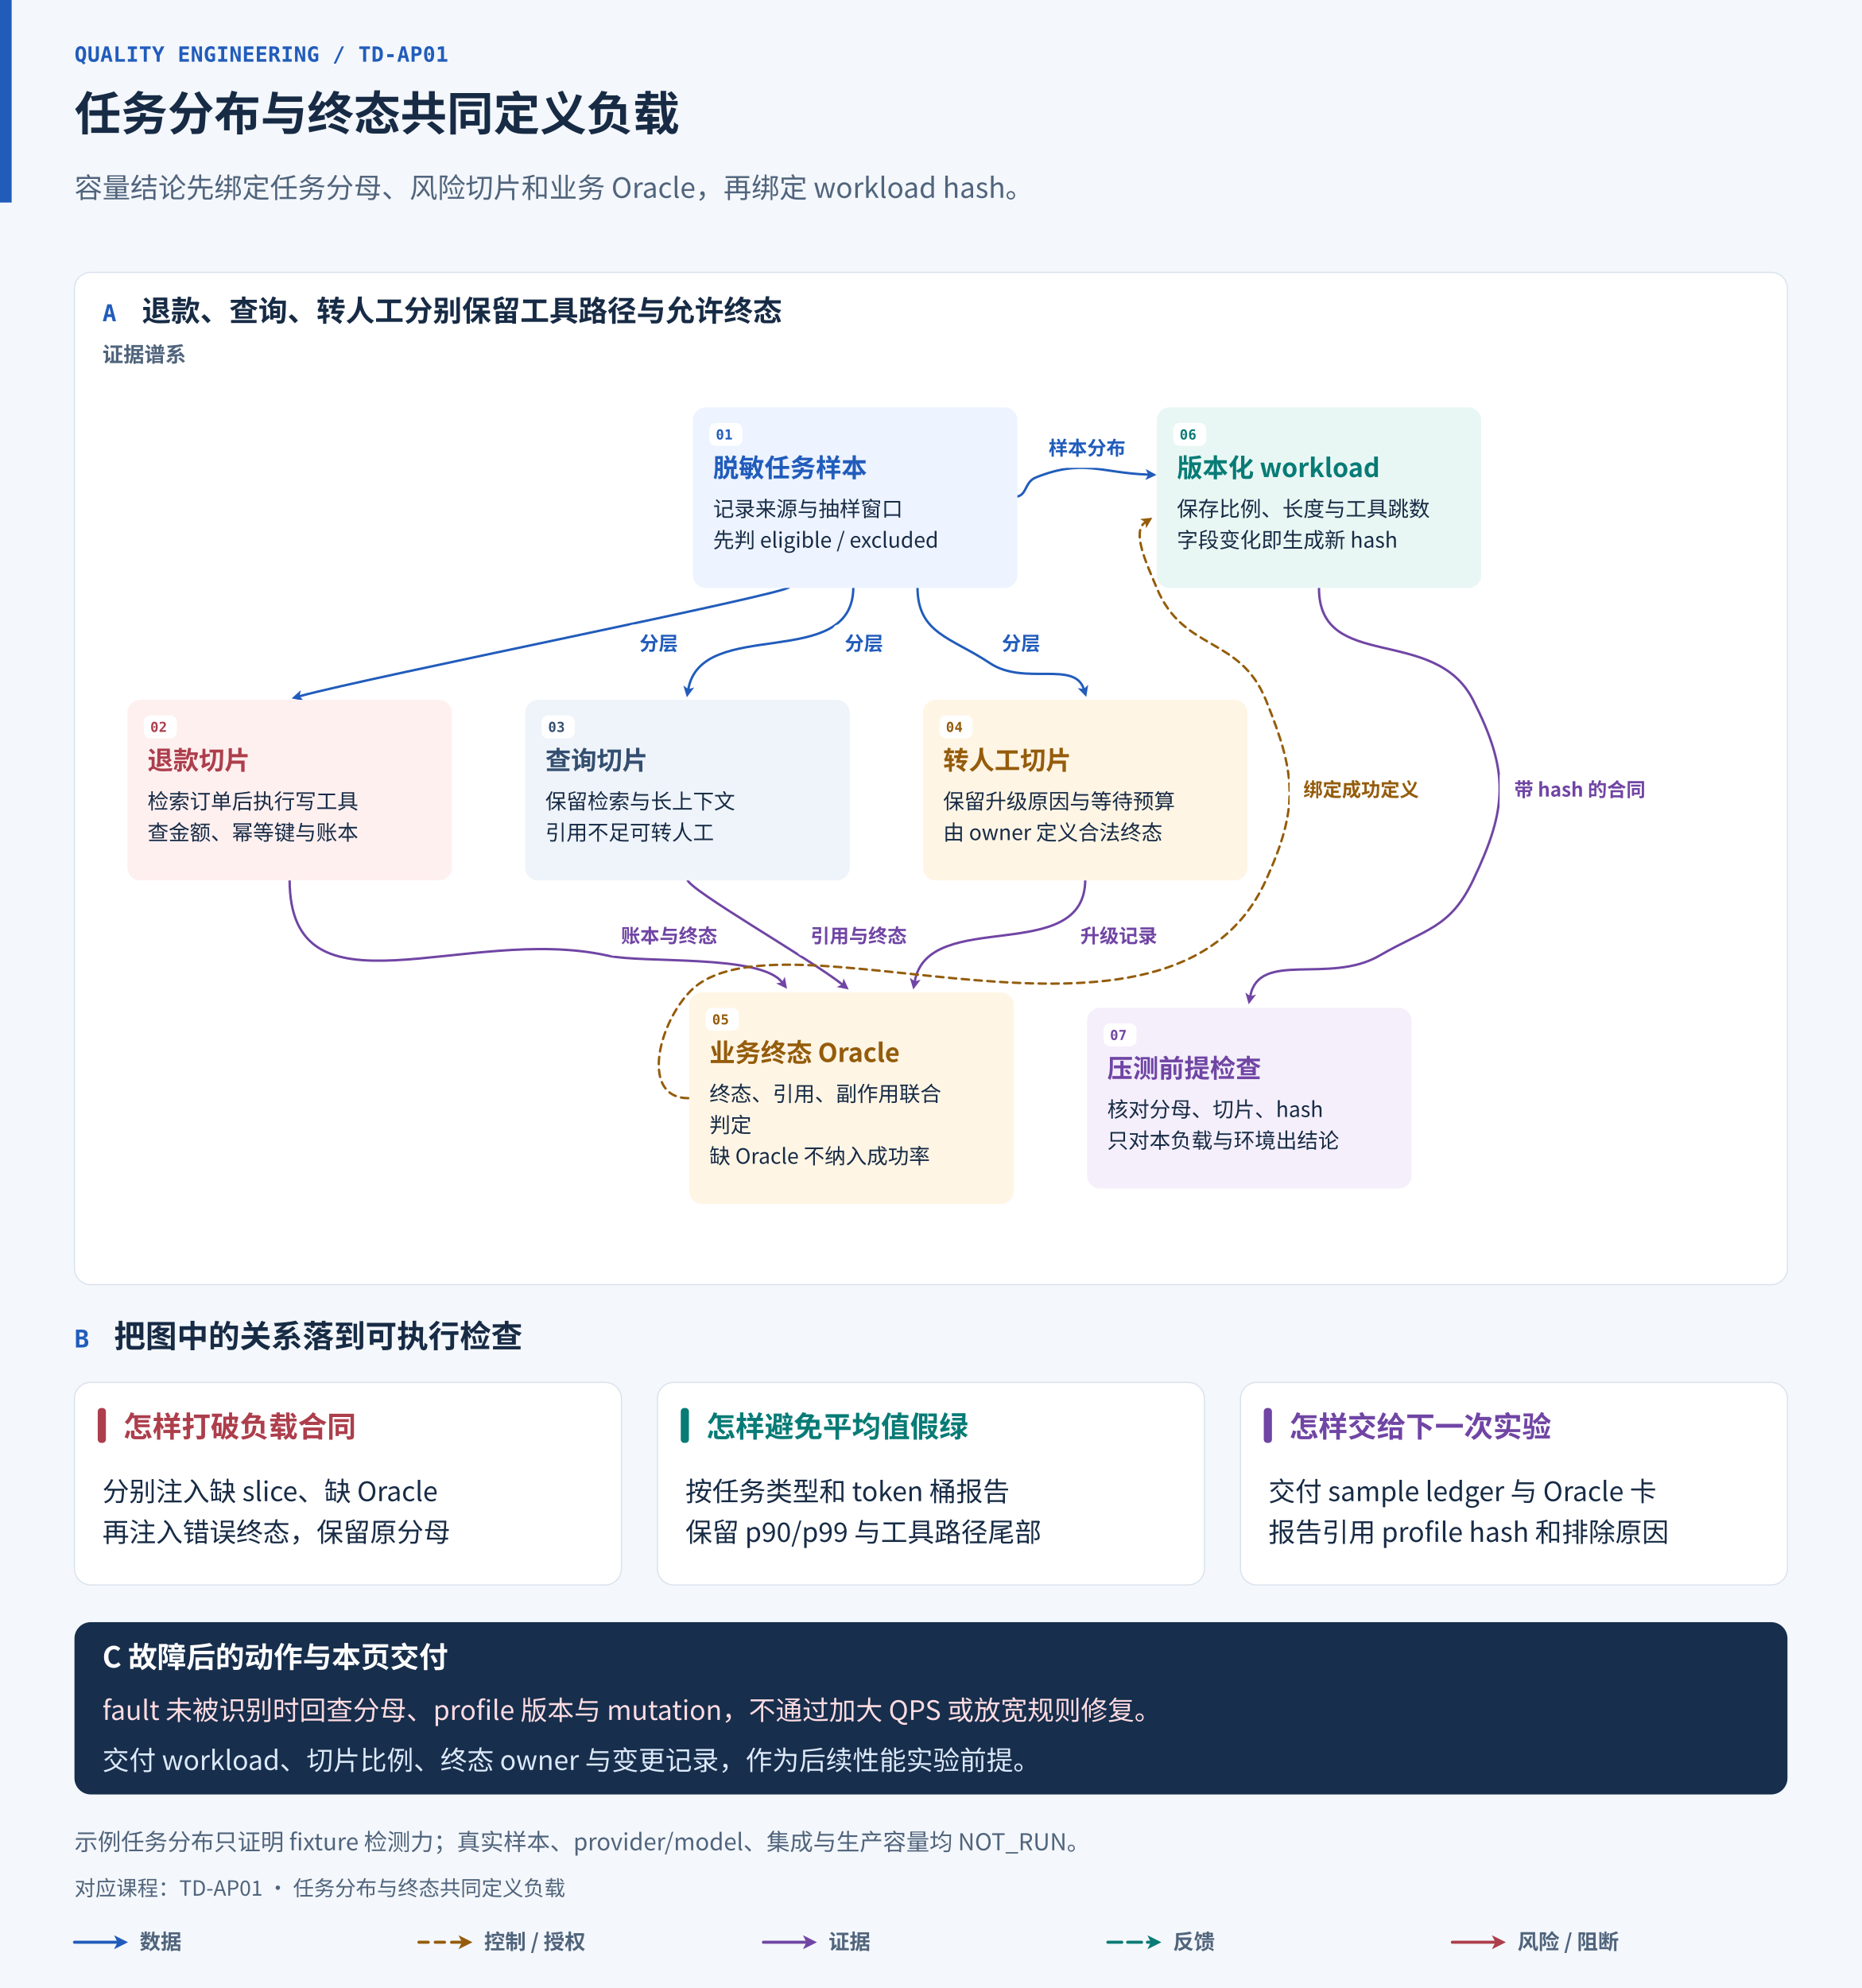
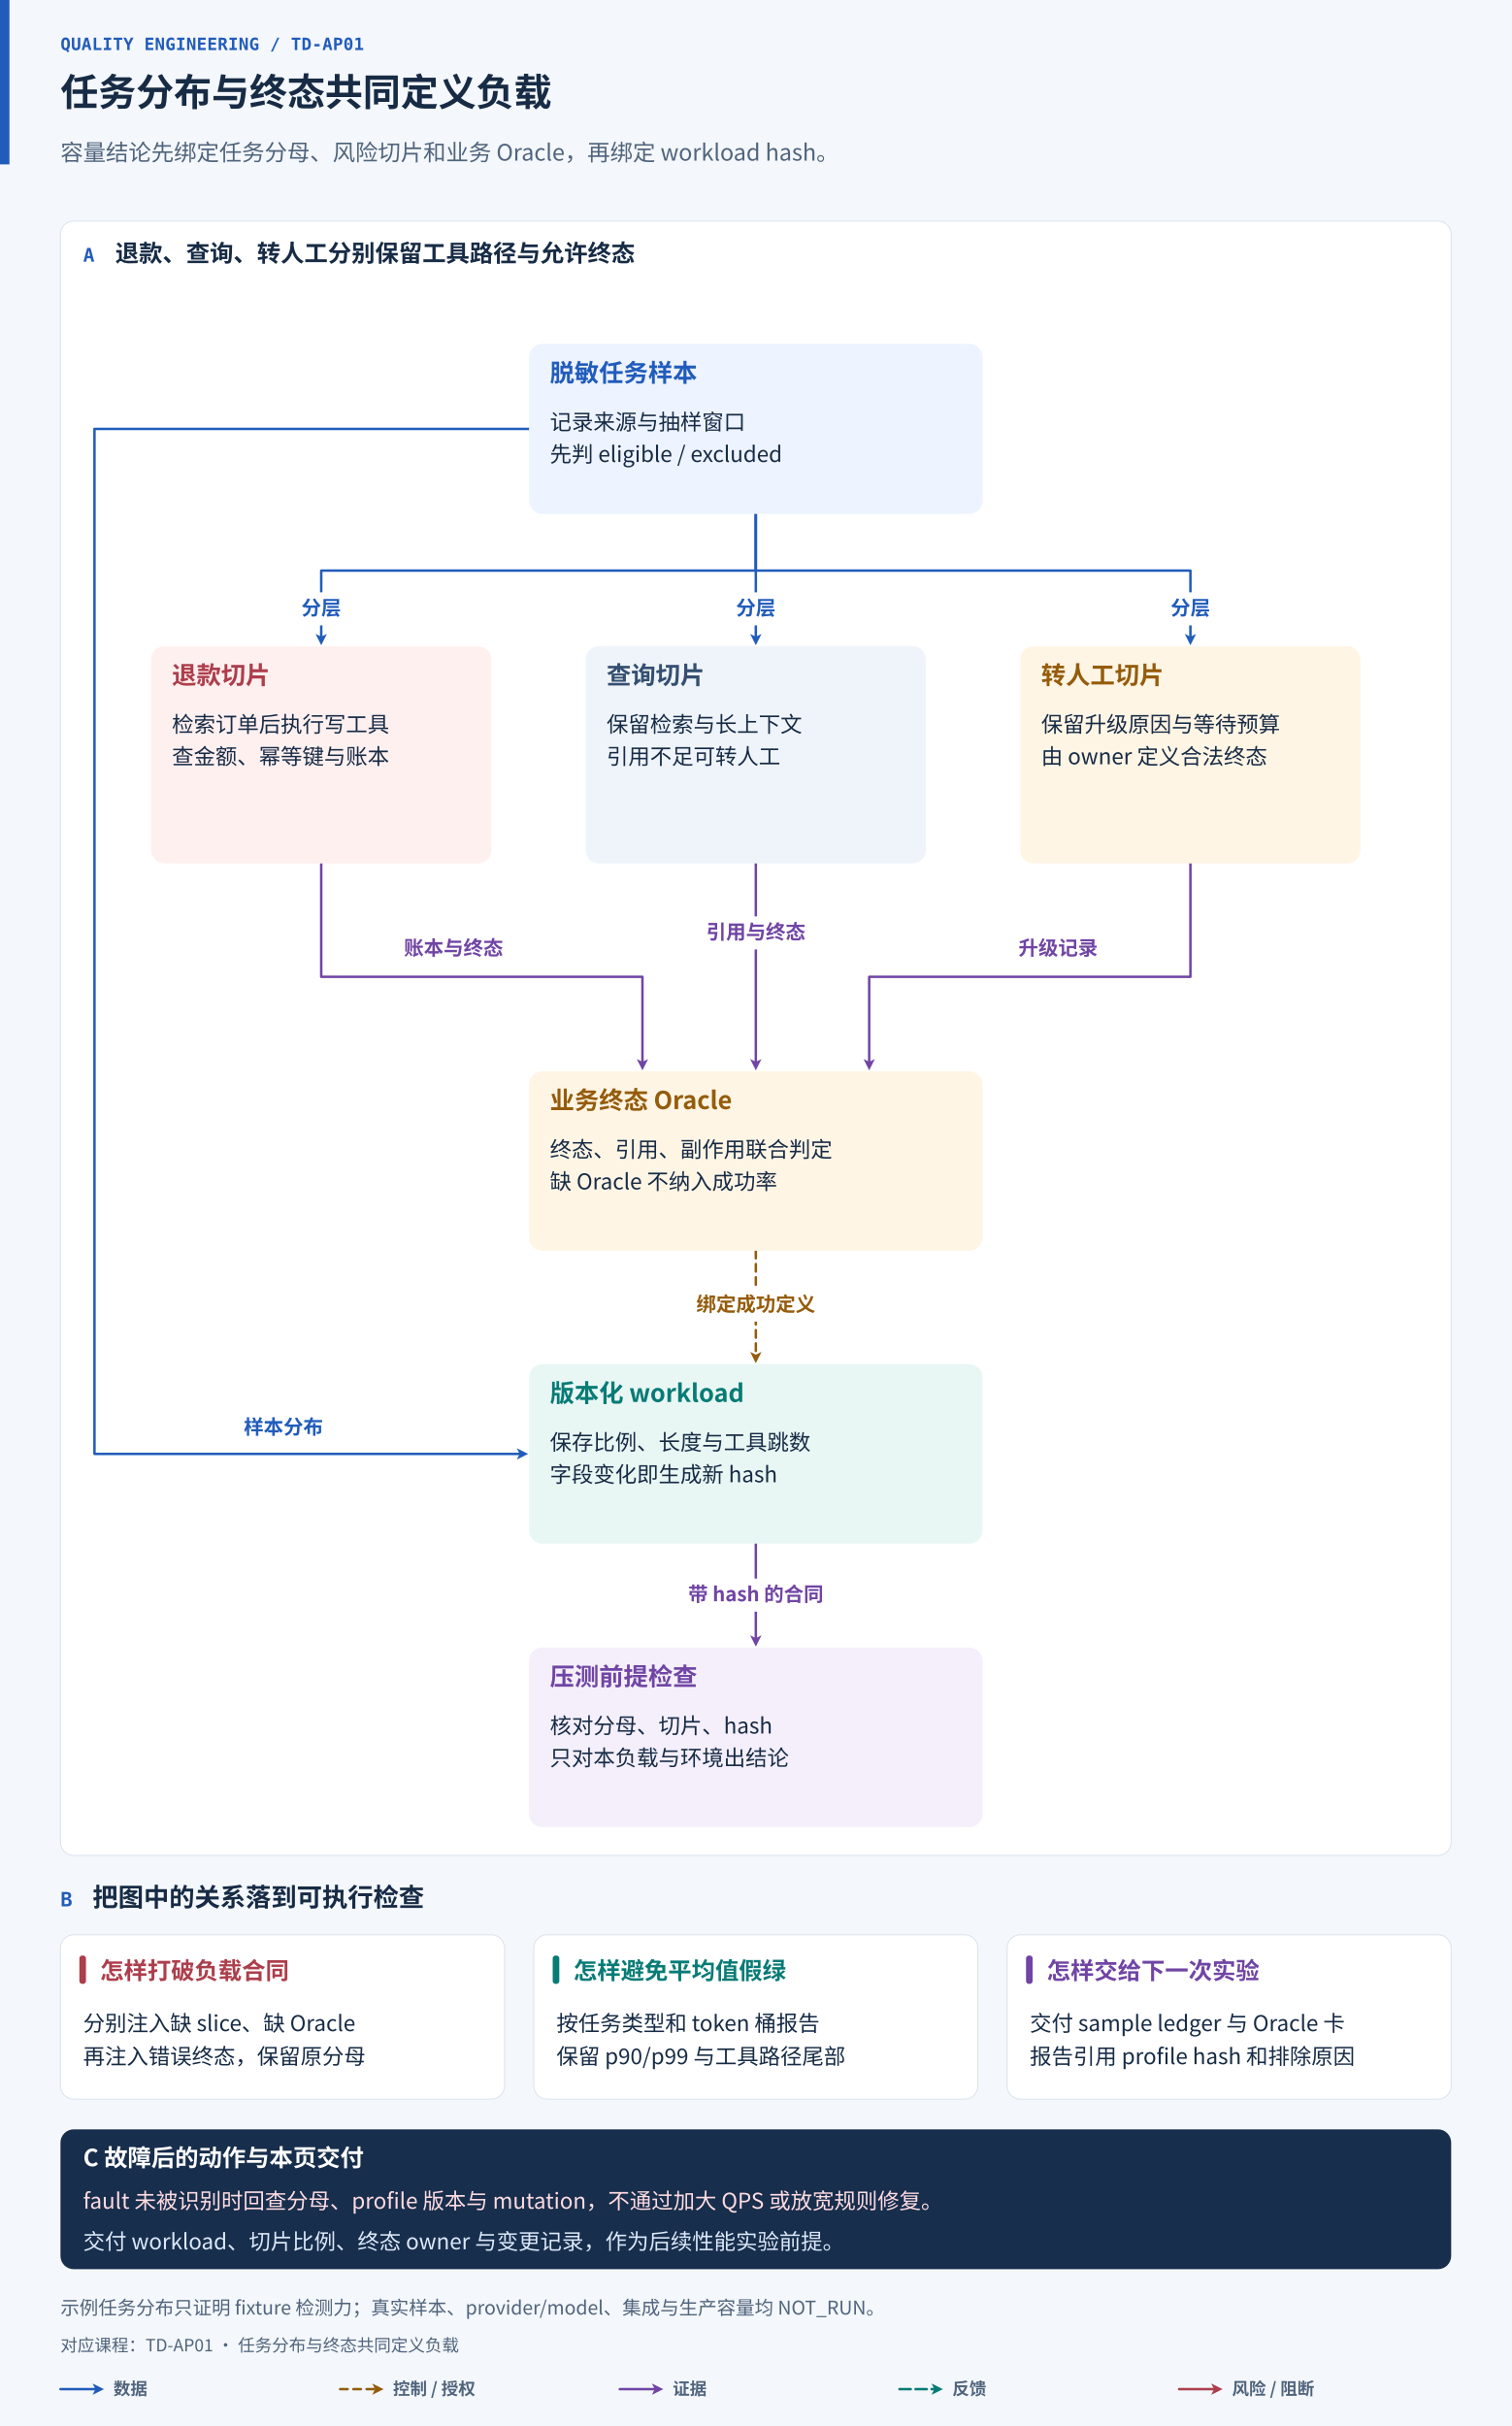
- <svg xmlns="http://www.w3.org/2000/svg" width="1600" height="1708" viewBox="0 0 1600 1708" role="img" aria-labelledby="title desc" data-redraw-version="2">
+ <svg xmlns="http://www.w3.org/2000/svg" width="1600" height="2568" viewBox="0 0 1600 2568" role="img" aria-labelledby="title desc" data-redraw-version="2">
  <style>text{font-family:'PingFang SC','Microsoft YaHei','Noto Sans CJK SC',system-ui,sans-serif}.mono{font-family:'SFMono-Regular',Consolas,monospace;letter-spacing:.25px}</style>
  <defs>
    <marker id="arr-data" markerUnits="userSpaceOnUse" markerWidth="12" markerHeight="12" refX="3" refY="6" orient="auto">
      <path d="M0 0L12 6L0 12L3 6Z" fill="#215cbb" />
    </marker>
    <marker id="arr-control" markerUnits="userSpaceOnUse" markerWidth="12" markerHeight="12" refX="3" refY="6" orient="auto">
      <path d="M0 0L12 6L0 12L3 6Z" fill="#945c0b" />
    </marker>
    <marker id="arr-evidence" markerUnits="userSpaceOnUse" markerWidth="12" markerHeight="12" refX="3" refY="6" orient="auto">
      <path d="M0 0L12 6L0 12L3 6Z" fill="#7045a4" />
    </marker>
    <marker id="arr-feedback" markerUnits="userSpaceOnUse" markerWidth="12" markerHeight="12" refX="3" refY="6" orient="auto">
      <path d="M0 0L12 6L0 12L3 6Z" fill="#087b76" />
    </marker>
    <marker id="arr-risk" markerUnits="userSpaceOnUse" markerWidth="12" markerHeight="12" refX="3" refY="6" orient="auto">
      <path d="M0 0L12 6L0 12L3 6Z" fill="#ad3e4c" />
    </marker>
  </defs>
-   <rect width="1600" height="1708" fill="#f4f7fb" />
+   <rect width="1600" height="2568" fill="#f4f7fb" />
  <rect width="10" height="174" fill="#215cbb" />
  <text x="64" y="53" font-size="18" fill="#215cbb" font-weight="750" class="mono">QUALITY ENGINEERING  /  TD-AP01</text>
  <text x="64" y="112" font-size="40" fill="#172b45" font-weight="750">任务分布与终态共同定义负载</text>
  <text x="64" y="170" font-size="24" fill="#50647c" font-weight="450">容量结论先绑定任务分母、风险切片和业务 Oracle，再绑定 workload hash。</text>
-   <g id="system-graph" data-region="64,234,1472,869.6883087656126">
-     <rect x="64" y="234" width="1472" height="869.688" rx="14" fill="#fff" stroke="#d9e2ed" />
-     <text x="88" y="276" font-size="20" fill="#215cbb" font-weight="800" class="mono">A</text>
-     <text x="122" y="276" font-size="25" fill="#172b45" font-weight="700">退款、查询、转人工分别保留工具路径与允许终态</text>
-     <text x="88" y="311" font-size="18" fill="#50647c" font-weight="550">证据谱系</text>
-     <g transform="translate(109.452 350) scale(0.7876674)" data-graph-scale="0.787667379318105" data-routing="dot">
-       <path class="edge edge-data" d="M722 196 C722 203.11 264.7 293.89 187.89 315.05" fill="none" stroke="#215cbb" stroke-width="2.6" stroke-linecap="round" stroke-linejoin="round" marker-end="url(#arr-data)" data-edge-id="e0" data-from="sample" data-to="refund" />
-       <path class="edge edge-data" d="M792 196 C792 289.08 626.22 227.57 611.97 307.37" fill="none" stroke="#215cbb" stroke-width="2.6" stroke-linecap="round" stroke-linejoin="round" marker-end="url(#arr-data)" data-edge-id="e1" data-from="sample" data-to="query" />
-       <path class="edge edge-data" d="M862 196 C862 246.93 898.64 250.72 941 279 C978.33 303.92 1033.41 275.85 1043.41 307.23" fill="none" stroke="#215cbb" stroke-width="2.6" stroke-linecap="round" stroke-linejoin="round" marker-end="url(#arr-data)" data-edge-id="e2" data-from="sample" data-to="handoff" />
-       <path class="edge edge-evidence" d="M177 515 C177 673.57 369.22 563.54 524 598 C562.94 606.67 690.63 596.33 714.23 627.07" fill="none" stroke="#7045a4" stroke-width="2.6" stroke-linecap="round" stroke-linejoin="round" marker-end="url(#arr-evidence)" data-edge-id="e3" data-from="refund" data-to="oracle" />
-       <path class="edge edge-evidence" d="M611 515 C611 525.43 745.31 601.94 779.93 629.4" fill="none" stroke="#7045a4" stroke-width="2.6" stroke-linecap="round" stroke-linejoin="round" marker-end="url(#arr-evidence)" data-edge-id="e4" data-from="query" data-to="oracle" />
-       <path class="edge edge-evidence" d="M1045 515 C1045 610.2 873.73 544.73 859.01 626.12" fill="none" stroke="#7045a4" stroke-width="2.6" stroke-linecap="round" stroke-linejoin="round" marker-end="url(#arr-evidence)" data-edge-id="e5" data-from="handoff" data-to="oracle" />
-       <path class="edge edge-data" d="M968 97.5 C981.84 97.5 978.15 81.65 991 76.5 C1042.49 55.85 1062.15 71.56 1113.72 73.34" fill="none" stroke="#215cbb" stroke-width="2.6" stroke-linecap="round" stroke-linejoin="round" marker-end="url(#arr-data)" data-edge-id="e6" data-from="sample" data-to="profile" />
-       <path class="edge edge-control" d="M612 753.5 C560.66 753.5 577.92 675.48 613 638 C708.34 536.16 1137.86 745.04 1242 516 C1278.24 436.3 1275 400.1 1242 319 C1213.45 248.84 1152.02 266.96 1123 197 C1112.2 170.95 1095.05 135.24 1110.65 125.22" fill="none" stroke="#945c0b" stroke-width="2.6" stroke-linecap="round" stroke-linejoin="round" stroke-dasharray="8 6" marker-end="url(#arr-control)" data-edge-id="e7" data-from="oracle" data-to="profile" />
-       <path class="edge edge-evidence" d="M1300 197 C1300 289.28 1426.1 236.78 1468 319 C1507.76 397.01 1505.83 437.04 1468 516 C1442.87 568.46 1416.29 568.78 1366 598 C1311.12 629.89 1234.64 591.75 1225.01 642.25" fill="none" stroke="#7045a4" stroke-width="2.6" stroke-linecap="round" stroke-linejoin="round" marker-end="url(#arr-evidence)" data-edge-id="e8" data-from="profile" data-to="gate" />
-       <g id="node-sample" class="node node-input" data-region="617,0,354,197">
-         <rect x="617" y="0" width="354" height="197" rx="14" fill="#edf3ff" stroke="none" />
-         <rect x="635" y="17" width="36" height="25" rx="7" fill="#fff" stroke="none" />
-         <text x="642" y="35" font-size="15" fill="#215cbb" font-weight="750" class="mono">01</text>
-         <text x="639" y="76" font-size="28" fill="#215cbb" font-weight="700">脱敏任务样本</text>
-         <text x="639" y="119" font-size="23" fill="#172b45" font-weight="450">记录来源与抽样窗口</text>
-         <text x="639" y="153" font-size="23" fill="#172b45" font-weight="450">先判 eligible / excluded</text>
+   <g id="system-graph-TD-AP01" data-region="64,234,1472,1730">
+     <rect x="64" y="234" width="1472" height="1730" rx="14" fill="#fff" stroke="#d9e2ed" />
+     <g transform="translate(0 234)" data-graph-scale="1">
+       <text x="88" y="43" font-size="20" fill="#215cbb" font-weight="800" class="mono">A</text>
+       <text x="122" y="43" font-size="25" fill="#172b45" font-weight="700">退款、查询、转人工分别保留工具路径与允许终态</text>
+       <path class="edge edge-data" d="M800 310 L800 370 L340 370 L340 440" fill="none" stroke="#215cbb" stroke-width="2.6" stroke-linecap="round" stroke-linejoin="round" marker-end="url(#arr-data)" data-from="sample" data-to="refund" data-edge-id="TD-AP01-e0" />
+       <path class="edge edge-data" d="M800 310 L800 370 L800 370 L800 440" fill="none" stroke="#215cbb" stroke-width="2.6" stroke-linecap="round" stroke-linejoin="round" marker-end="url(#arr-data)" data-from="sample" data-to="query" data-edge-id="TD-AP01-e1" />
+       <path class="edge edge-data" d="M800 310 L800 370 L1260 370 L1260 440" fill="none" stroke="#215cbb" stroke-width="2.6" stroke-linecap="round" stroke-linejoin="round" marker-end="url(#arr-data)" data-from="sample" data-to="handoff" data-edge-id="TD-AP01-e2" />
+       <path class="edge edge-evidence" d="M340 680 L340 800 L680 800 L680 890" fill="none" stroke="#7045a4" stroke-width="2.6" stroke-linecap="round" stroke-linejoin="round" marker-end="url(#arr-evidence)" data-from="refund" data-to="oracle" data-edge-id="TD-AP01-e3" />
+       <path class="edge edge-evidence" d="M800 680 L800 890" fill="none" stroke="#7045a4" stroke-width="2.6" stroke-linecap="round" stroke-linejoin="round" marker-end="url(#arr-evidence)" data-from="query" data-to="oracle" data-edge-id="TD-AP01-e4" />
+       <path class="edge edge-evidence" d="M1260 680 L1260 800 L920 800 L920 890" fill="none" stroke="#7045a4" stroke-width="2.6" stroke-linecap="round" stroke-linejoin="round" marker-end="url(#arr-evidence)" data-from="handoff" data-to="oracle" data-edge-id="TD-AP01-e5" />
+       <path class="edge edge-data" d="M560 220 L100 220 L100 1305 L550 1305" fill="none" stroke="#215cbb" stroke-width="2.6" stroke-linecap="round" stroke-linejoin="round" marker-end="url(#arr-data)" data-from="sample" data-to="profile" data-edge-id="TD-AP01-e6" />
+       <path class="edge edge-control" d="M800 1090 L800 1200" fill="none" stroke="#945c0b" stroke-width="2.6" stroke-linecap="round" stroke-linejoin="round" stroke-dasharray="8 6" marker-end="url(#arr-control)" data-from="oracle" data-to="profile" data-edge-id="TD-AP01-e7" />
+       <path class="edge edge-evidence" d="M800 1400 L800 1500" fill="none" stroke="#7045a4" stroke-width="2.6" stroke-linecap="round" stroke-linejoin="round" marker-end="url(#arr-evidence)" data-from="profile" data-to="gate" data-edge-id="TD-AP01-e8" />
+       <g id="node-TD-AP01-sample" class="node node-input" data-region="560,130,480,180">
+         <rect x="560" y="130" width="480" height="180" rx="14" fill="#edf3ff" stroke="none" />
+         <text x="582" y="170" font-size="26" fill="#215cbb" font-weight="700">脱敏任务样本</text>
+         <text x="582" y="221" font-size="23" fill="#172b45" font-weight="450">记录来源与抽样窗口</text>
+         <text x="582" y="255" font-size="23" fill="#172b45" font-weight="450">先判 eligible / excluded</text>
      </g>
-       <g id="node-refund" class="node node-risk" data-region="0,319,354,197">
-         <rect x="0" y="319" width="354" height="197" rx="14" fill="#fff0f0" stroke="none" />
-         <rect x="18" y="336" width="36" height="25" rx="7" fill="#fff" stroke="none" />
-         <text x="25" y="354" font-size="15" fill="#ad3e4c" font-weight="750" class="mono">02</text>
-         <text x="22" y="395" font-size="28" fill="#ad3e4c" font-weight="700">退款切片</text>
-         <text x="22" y="438" font-size="23" fill="#172b45" font-weight="450">检索订单后执行写工具</text>
-         <text x="22" y="472" font-size="23" fill="#172b45" font-weight="450">查金额、幂等键与账本</text>
+       <g id="node-TD-AP01-refund" class="node node-risk" data-region="160,450,360,230">
+         <rect x="160" y="450" width="360" height="230" rx="14" fill="#fff0f0" stroke="none" />
+         <text x="182" y="490" font-size="26" fill="#ad3e4c" font-weight="700">退款切片</text>
+         <text x="182" y="541" font-size="23" fill="#172b45" font-weight="450">检索订单后执行写工具</text>
+         <text x="182" y="575" font-size="23" fill="#172b45" font-weight="450">查金额、幂等键与账本</text>
      </g>
-       <g id="node-query" class="node node-process" data-region="434,319,354,197">
-         <rect x="434" y="319" width="354" height="197" rx="14" fill="#eff4fa" stroke="none" />
-         <rect x="452" y="336" width="36" height="25" rx="7" fill="#fff" stroke="none" />
-         <text x="459" y="354" font-size="15" fill="#344f70" font-weight="750" class="mono">03</text>
-         <text x="456" y="395" font-size="28" fill="#344f70" font-weight="700">查询切片</text>
-         <text x="456" y="438" font-size="23" fill="#172b45" font-weight="450">保留检索与长上下文</text>
-         <text x="456" y="472" font-size="23" fill="#172b45" font-weight="450">引用不足可转人工</text>
+       <g id="node-TD-AP01-query" class="node node-process" data-region="620,450,360,230">
+         <rect x="620" y="450" width="360" height="230" rx="14" fill="#eff4fa" stroke="none" />
+         <text x="642" y="490" font-size="26" fill="#344f70" font-weight="700">查询切片</text>
+         <text x="642" y="541" font-size="23" fill="#172b45" font-weight="450">保留检索与长上下文</text>
+         <text x="642" y="575" font-size="23" fill="#172b45" font-weight="450">引用不足可转人工</text>
      </g>
-       <g id="node-handoff" class="node node-control" data-region="868,319,354,197">
-         <rect x="868" y="319" width="354" height="197" rx="14" fill="#fff5e5" stroke="none" />
-         <rect x="886" y="336" width="36" height="25" rx="7" fill="#fff" stroke="none" />
-         <text x="893" y="354" font-size="15" fill="#945c0b" font-weight="750" class="mono">04</text>
-         <text x="890" y="395" font-size="28" fill="#945c0b" font-weight="700">转人工切片</text>
-         <text x="890" y="438" font-size="23" fill="#172b45" font-weight="450">保留升级原因与等待预算</text>
-         <text x="890" y="472" font-size="23" fill="#172b45" font-weight="450">由 owner 定义合法终态</text>
+       <g id="node-TD-AP01-handoff" class="node node-control" data-region="1080,450,360,230">
+         <rect x="1080" y="450" width="360" height="230" rx="14" fill="#fff5e5" stroke="none" />
+         <text x="1102" y="490" font-size="26" fill="#945c0b" font-weight="700">转人工切片</text>
+         <text x="1102" y="541" font-size="23" fill="#172b45" font-weight="450">保留升级原因与等待预算</text>
+         <text x="1102" y="575" font-size="23" fill="#172b45" font-weight="450">由 owner 定义合法终态</text>
      </g>
-       <g id="node-oracle" class="node node-control" data-region="613,638,354,231">
-         <rect x="613" y="638" width="354" height="231" rx="14" fill="#fff5e5" stroke="none" />
-         <rect x="631" y="655" width="36" height="25" rx="7" fill="#fff" stroke="none" />
-         <text x="638" y="673" font-size="15" fill="#945c0b" font-weight="750" class="mono">05</text>
-         <text x="635" y="714" font-size="28" fill="#945c0b" font-weight="700">业务终态 Oracle</text>
-         <text x="635" y="757" font-size="23" fill="#172b45" font-weight="450">终态、引用、副作用联合</text>
-         <text x="635" y="791" font-size="23" fill="#172b45" font-weight="450">判定</text>
-         <text x="635" y="825" font-size="23" fill="#172b45" font-weight="450">缺 Oracle 不纳入成功率</text>
+       <g id="node-TD-AP01-oracle" class="node node-control" data-region="560,900,480,190">
+         <rect x="560" y="900" width="480" height="190" rx="14" fill="#fff5e5" stroke="none" />
+         <text x="582" y="940" font-size="26" fill="#945c0b" font-weight="700">业务终态 Oracle</text>
+         <text x="582" y="991" font-size="23" fill="#172b45" font-weight="450">终态、引用、副作用联合判定</text>
+         <text x="582" y="1025" font-size="23" fill="#172b45" font-weight="450">缺 Oracle 不纳入成功率</text>
      </g>
-       <g id="node-profile" class="node node-data" data-region="1123,0,354,197">
-         <rect x="1123" y="0" width="354" height="197" rx="14" fill="#e9f7f4" stroke="none" />
-         <rect x="1141" y="17" width="36" height="25" rx="7" fill="#fff" stroke="none" />
-         <text x="1148" y="35" font-size="15" fill="#087b76" font-weight="750" class="mono">06</text>
-         <text x="1145" y="76" font-size="28" fill="#087b76" font-weight="700">版本化 workload</text>
-         <text x="1145" y="119" font-size="23" fill="#172b45" font-weight="450">保存比例、长度与工具跳数</text>
-         <text x="1145" y="153" font-size="23" fill="#172b45" font-weight="450">字段变化即生成新 hash</text>
+       <g id="node-TD-AP01-profile" class="node node-data" data-region="560,1210,480,190">
+         <rect x="560" y="1210" width="480" height="190" rx="14" fill="#e9f7f4" stroke="none" />
+         <text x="582" y="1250" font-size="26" fill="#087b76" font-weight="700">版本化 workload</text>
+         <text x="582" y="1301" font-size="23" fill="#172b45" font-weight="450">保存比例、长度与工具跳数</text>
+         <text x="582" y="1335" font-size="23" fill="#172b45" font-weight="450">字段变化即生成新 hash</text>
      </g>
-       <g id="node-gate" class="node node-evidence" data-region="1047,655,354,197">
-         <rect x="1047" y="655" width="354" height="197" rx="14" fill="#f4effb" stroke="none" />
-         <rect x="1065" y="672" width="36" height="25" rx="7" fill="#fff" stroke="none" />
-         <text x="1072" y="690" font-size="15" fill="#7045a4" font-weight="750" class="mono">07</text>
-         <text x="1069" y="731" font-size="28" fill="#7045a4" font-weight="700">压测前提检查</text>
-         <text x="1069" y="774" font-size="23" fill="#172b45" font-weight="450">核对分母、切片、hash</text>
-         <text x="1069" y="808" font-size="23" fill="#172b45" font-weight="450">只对本负载与环境出结论</text>
+       <g id="node-TD-AP01-gate" class="node node-evidence" data-region="560,1510,480,190">
+         <rect x="560" y="1510" width="480" height="190" rx="14" fill="#f4effb" stroke="none" />
+         <text x="582" y="1550" font-size="26" fill="#7045a4" font-weight="700">压测前提检查</text>
+         <text x="582" y="1601" font-size="23" fill="#172b45" font-weight="450">核对分母、切片、hash</text>
+         <text x="582" y="1635" font-size="23" fill="#172b45" font-weight="450">只对本负载与环境出结论</text>
      </g>
-       <rect x="545.72" y="237" width="68" height="42" rx="6" fill="#fff" stroke="none" />
-       <text x="579.72" y="265" font-size="21" fill="#215cbb" font-weight="600" text-anchor="middle" class="edge-label" data-edge-id="e0">分层</text>
-       <rect x="769.57" y="237" width="68" height="42" rx="6" fill="#fff" stroke="none" />
-       <text x="803.57" y="265" font-size="21" fill="#215cbb" font-weight="600" text-anchor="middle" class="edge-label" data-edge-id="e1">分层</text>
-       <rect x="941" y="237" width="68" height="42" rx="6" fill="#fff" stroke="none" />
-       <text x="975" y="265" font-size="21" fill="#215cbb" font-weight="600" text-anchor="middle" class="edge-label" data-edge-id="e2">分层</text>
-       <rect x="524" y="556" width="134" height="42" rx="6" fill="#fff" stroke="none" />
-       <text x="591" y="584" font-size="21" fill="#7045a4" font-weight="600" text-anchor="middle" class="edge-label" data-edge-id="e3">账本与终态</text>
-       <rect x="730.75" y="556" width="134" height="42" rx="6" fill="#fff" stroke="none" />
-       <text x="797.75" y="584" font-size="21" fill="#7045a4" font-weight="600" text-anchor="middle" class="edge-label" data-edge-id="e4">引用与终态</text>
-       <rect x="1025.6" y="556" width="112" height="42" rx="6" fill="#fff" stroke="none" />
-       <text x="1081.6" y="584" font-size="21" fill="#7045a4" font-weight="600" text-anchor="middle" class="edge-label" data-edge-id="e5">升级记录</text>
-       <rect x="991" y="23.95" width="112" height="42" rx="6" fill="#fff" stroke="none" />
-       <text x="1047" y="51.95" font-size="21" fill="#215cbb" font-weight="600" text-anchor="middle" class="edge-label" data-edge-id="e6">样本分布</text>
-       <rect x="1268" y="396.5" width="156" height="42" rx="6" fill="#fff" stroke="none" />
-       <text x="1346" y="424.5" font-size="21" fill="#945c0b" font-weight="600" text-anchor="middle" class="edge-label" data-edge-id="e7">绑定成功定义</text>
-       <rect x="1497.1" y="396.5" width="175" height="42" rx="6" fill="#fff" stroke="none" />
-       <text x="1584.6" y="424.5" font-size="21" fill="#7045a4" font-weight="600" text-anchor="middle" class="edge-label" data-edge-id="e8">带 hash 的合同</text>
+       <rect x="308.16" y="393" width="63.68" height="35" rx="5" fill="#fff" stroke="none" />
+       <text x="340" y="417" font-size="21" fill="#215cbb" font-weight="600" text-anchor="middle" class="edge-label">分层</text>
+       <rect x="768.16" y="393" width="63.68" height="35" rx="5" fill="#fff" stroke="none" />
+       <text x="800" y="417" font-size="21" fill="#215cbb" font-weight="600" text-anchor="middle" class="edge-label">分层</text>
+       <rect x="1228.16" y="393" width="63.68" height="35" rx="5" fill="#fff" stroke="none" />
+       <text x="1260" y="417" font-size="21" fill="#215cbb" font-weight="600" text-anchor="middle" class="edge-label">分层</text>
+       <rect x="415.4" y="753" width="129.2" height="35" rx="5" fill="#fff" stroke="none" />
+       <text x="480" y="777" font-size="21" fill="#7045a4" font-weight="600" text-anchor="middle" class="edge-label">账本与终态</text>
+       <rect x="735.4" y="736" width="129.2" height="35" rx="5" fill="#fff" stroke="none" />
+       <text x="800" y="760" font-size="21" fill="#7045a4" font-weight="600" text-anchor="middle" class="edge-label">引用与终态</text>
+       <rect x="1066.32" y="753" width="107.36" height="35" rx="5" fill="#fff" stroke="none" />
+       <text x="1120" y="777" font-size="21" fill="#7045a4" font-weight="600" text-anchor="middle" class="edge-label">升级记录</text>
+       <rect x="246.32" y="1260" width="107.36" height="35" rx="5" fill="#fff" stroke="none" />
+       <text x="300" y="1284" font-size="21" fill="#215cbb" font-weight="600" text-anchor="middle" class="edge-label">样本分布</text>
+       <rect x="724.48" y="1130" width="151.04" height="35" rx="5" fill="#fff" stroke="none" />
+       <text x="800" y="1154" font-size="21" fill="#945c0b" font-weight="600" text-anchor="middle" class="edge-label">绑定成功定义</text>
+       <rect x="714.82" y="1437" width="170.36" height="35" rx="5" fill="#fff" stroke="none" />
+       <text x="800" y="1461" font-size="21" fill="#7045a4" font-weight="600" text-anchor="middle" class="edge-label">带 hash 的合同</text>
    </g>
  </g>
-   <text x="64" y="1157.688" font-size="21" fill="#215cbb" font-weight="800" class="mono">B</text>
-   <text x="98" y="1157.688" font-size="27" fill="#172b45" font-weight="700">把图中的关系落到可执行检查</text>
-   <g id="detail-0" data-region="64,1187.6883087656126,470,174">
-     <rect x="64" y="1187.688" width="470" height="174" rx="14" fill="#fff" stroke="#d9e2ed" />
-     <rect x="84" y="1209.688" width="7" height="30" rx="3" fill="#ad3e4c" stroke="none" />
-     <text x="106" y="1234.688" font-size="25" fill="#ad3e4c" font-weight="700">怎样打破负载合同</text>
-     <text x="88" y="1289.688" font-size="23" fill="#172b45" font-weight="450">分别注入缺 slice、缺 Oracle</text>
-     <text x="88" y="1324.688" font-size="23" fill="#172b45" font-weight="450">再注入错误终态，保留原分母</text>
+   <text x="64" y="2018" font-size="21" fill="#215cbb" font-weight="800" class="mono">B</text>
+   <text x="98" y="2018" font-size="27" fill="#172b45" font-weight="700">把图中的关系落到可执行检查</text>
+   <g id="detail-0" data-region="64,2048,470,174">
+     <rect x="64" y="2048" width="470" height="174" rx="14" fill="#fff" stroke="#d9e2ed" />
+     <rect x="84" y="2070" width="7" height="30" rx="3" fill="#ad3e4c" stroke="none" />
+     <text x="106" y="2095" font-size="25" fill="#ad3e4c" font-weight="700">怎样打破负载合同</text>
+     <text x="88" y="2150" font-size="23" fill="#172b45" font-weight="450">分别注入缺 slice、缺 Oracle</text>
+     <text x="88" y="2185" font-size="23" fill="#172b45" font-weight="450">再注入错误终态，保留原分母</text>
  </g>
-   <g id="detail-1" data-region="565,1187.6883087656126,470,174">
-     <rect x="565" y="1187.688" width="470" height="174" rx="14" fill="#fff" stroke="#d9e2ed" />
-     <rect x="585" y="1209.688" width="7" height="30" rx="3" fill="#087b76" stroke="none" />
-     <text x="607" y="1234.688" font-size="25" fill="#087b76" font-weight="700">怎样避免平均值假绿</text>
-     <text x="589" y="1289.688" font-size="23" fill="#172b45" font-weight="450">按任务类型和 token 桶报告</text>
-     <text x="589" y="1324.688" font-size="23" fill="#172b45" font-weight="450">保留 p90/p99 与工具路径尾部</text>
+   <g id="detail-1" data-region="565,2048,470,174">
+     <rect x="565" y="2048" width="470" height="174" rx="14" fill="#fff" stroke="#d9e2ed" />
+     <rect x="585" y="2070" width="7" height="30" rx="3" fill="#087b76" stroke="none" />
+     <text x="607" y="2095" font-size="25" fill="#087b76" font-weight="700">怎样避免平均值假绿</text>
+     <text x="589" y="2150" font-size="23" fill="#172b45" font-weight="450">按任务类型和 token 桶报告</text>
+     <text x="589" y="2185" font-size="23" fill="#172b45" font-weight="450">保留 p90/p99 与工具路径尾部</text>
  </g>
-   <g id="detail-2" data-region="1066,1187.6883087656126,470,174">
-     <rect x="1066" y="1187.688" width="470" height="174" rx="14" fill="#fff" stroke="#d9e2ed" />
-     <rect x="1086" y="1209.688" width="7" height="30" rx="3" fill="#7045a4" stroke="none" />
-     <text x="1108" y="1234.688" font-size="25" fill="#7045a4" font-weight="700">怎样交给下一次实验</text>
-     <text x="1090" y="1289.688" font-size="23" fill="#172b45" font-weight="450">交付 sample ledger 与 Oracle 卡</text>
-     <text x="1090" y="1324.688" font-size="23" fill="#172b45" font-weight="450">报告引用 profile hash 和排除原因</text>
+   <g id="detail-2" data-region="1066,2048,470,174">
+     <rect x="1066" y="2048" width="470" height="174" rx="14" fill="#fff" stroke="#d9e2ed" />
+     <rect x="1086" y="2070" width="7" height="30" rx="3" fill="#7045a4" stroke="none" />
+     <text x="1108" y="2095" font-size="25" fill="#7045a4" font-weight="700">怎样交给下一次实验</text>
+     <text x="1090" y="2150" font-size="23" fill="#172b45" font-weight="450">交付 sample ledger 与 Oracle 卡</text>
+     <text x="1090" y="2185" font-size="23" fill="#172b45" font-weight="450">报告引用 profile hash 和排除原因</text>
  </g>
-   <g id="failure-and-output" data-region="64,1393.6883087656126,1472,148">
-     <rect x="64" y="1393.688" width="1472" height="148" rx="14" fill="#172e4c" stroke="none" />
-     <text x="88" y="1432.688" font-size="25" fill="#fff" font-weight="700">C  故障后的动作与本页交付</text>
-     <text x="88" y="1477.688" font-size="23" fill="#ffdce2" font-weight="450">fault 未被识别时回查分母、profile 版本与 mutation，不通过加大 QPS 或放宽规则修复。</text>
-     <text x="88" y="1520.688" font-size="23" fill="#dce9fa" font-weight="450">交付 workload、切片比例、终态 owner 与变更记录，作为后续性能实验前提。</text>
+   <g id="failure-and-output" data-region="64,2254,1472,148">
+     <rect x="64" y="2254" width="1472" height="148" rx="14" fill="#172e4c" stroke="none" />
+     <text x="88" y="2293" font-size="25" fill="#fff" font-weight="700">C  故障后的动作与本页交付</text>
+     <text x="88" y="2338" font-size="23" fill="#ffdce2" font-weight="450">fault 未被识别时回查分母、profile 版本与 mutation，不通过加大 QPS 或放宽规则修复。</text>
+     <text x="88" y="2381" font-size="23" fill="#dce9fa" font-weight="450">交付 workload、切片比例、终态 owner 与变更记录，作为后续性能实验前提。</text>
  </g>
-   <text x="64" y="1589.688" font-size="20" fill="#50647c" font-weight="450">示例任务分布只证明 fixture 检测力；真实样本、provider/model、集成与生产容量均 NOT_RUN。</text>
-   <text x="64" y="1628.688" font-size="18" fill="#50647c" font-weight="450">对应课程：TD-AP01 · 任务分布与终态共同定义负载</text>
-   <path class="edge edge-data" d="M64 1668.688 L101 1668.688" fill="none" stroke="#215cbb" stroke-width="2.6" stroke-linecap="round" stroke-linejoin="round" marker-end="url(#arr-data)" />
-   <text x="120" y="1674.688" font-size="18" fill="#50647c" font-weight="550">数据</text>
-   <path class="edge edge-control" d="M360 1668.688 L397 1668.688" fill="none" stroke="#945c0b" stroke-width="2.6" stroke-linecap="round" stroke-linejoin="round" stroke-dasharray="8 6" marker-end="url(#arr-control)" />
-   <text x="416" y="1674.688" font-size="18" fill="#50647c" font-weight="550">控制 / 授权</text>
-   <path class="edge edge-evidence" d="M656 1668.688 L693 1668.688" fill="none" stroke="#7045a4" stroke-width="2.6" stroke-linecap="round" stroke-linejoin="round" marker-end="url(#arr-evidence)" />
-   <text x="712" y="1674.688" font-size="18" fill="#50647c" font-weight="550">证据</text>
-   <path class="edge edge-feedback" d="M952 1668.688 L989 1668.688" fill="none" stroke="#087b76" stroke-width="2.6" stroke-linecap="round" stroke-linejoin="round" stroke-dasharray="12 5" marker-end="url(#arr-feedback)" />
-   <text x="1008" y="1674.688" font-size="18" fill="#50647c" font-weight="550">反馈</text>
-   <path class="edge edge-risk" d="M1248 1668.688 L1285 1668.688" fill="none" stroke="#ad3e4c" stroke-width="2.6" stroke-linecap="round" stroke-linejoin="round" marker-end="url(#arr-risk)" />
-   <text x="1304" y="1674.688" font-size="18" fill="#50647c" font-weight="550">风险 / 阻断</text>
+   <text x="64" y="2450" font-size="20" fill="#50647c" font-weight="450">示例任务分布只证明 fixture 检测力；真实样本、provider/model、集成与生产容量均 NOT_RUN。</text>
+   <text x="64" y="2489" font-size="18" fill="#50647c" font-weight="450">对应课程：TD-AP01 · 任务分布与终态共同定义负载</text>
+   <path class="edge edge-data" d="M64 2529 L101 2529" fill="none" stroke="#215cbb" stroke-width="2.6" stroke-linecap="round" stroke-linejoin="round" marker-end="url(#arr-data)" />
+   <text x="120" y="2535" font-size="18" fill="#50647c" font-weight="550">数据</text>
+   <path class="edge edge-control" d="M360 2529 L397 2529" fill="none" stroke="#945c0b" stroke-width="2.6" stroke-linecap="round" stroke-linejoin="round" stroke-dasharray="8 6" marker-end="url(#arr-control)" />
+   <text x="416" y="2535" font-size="18" fill="#50647c" font-weight="550">控制 / 授权</text>
+   <path class="edge edge-evidence" d="M656 2529 L693 2529" fill="none" stroke="#7045a4" stroke-width="2.6" stroke-linecap="round" stroke-linejoin="round" marker-end="url(#arr-evidence)" />
+   <text x="712" y="2535" font-size="18" fill="#50647c" font-weight="550">证据</text>
+   <path class="edge edge-feedback" d="M952 2529 L989 2529" fill="none" stroke="#087b76" stroke-width="2.6" stroke-linecap="round" stroke-linejoin="round" stroke-dasharray="12 5" marker-end="url(#arr-feedback)" />
+   <text x="1008" y="2535" font-size="18" fill="#50647c" font-weight="550">反馈</text>
+   <path class="edge edge-risk" d="M1248 2529 L1285 2529" fill="none" stroke="#ad3e4c" stroke-width="2.6" stroke-linecap="round" stroke-linejoin="round" marker-end="url(#arr-risk)" />
+   <text x="1304" y="2535" font-size="18" fill="#50647c" font-weight="550">风险 / 阻断</text>
</svg>
